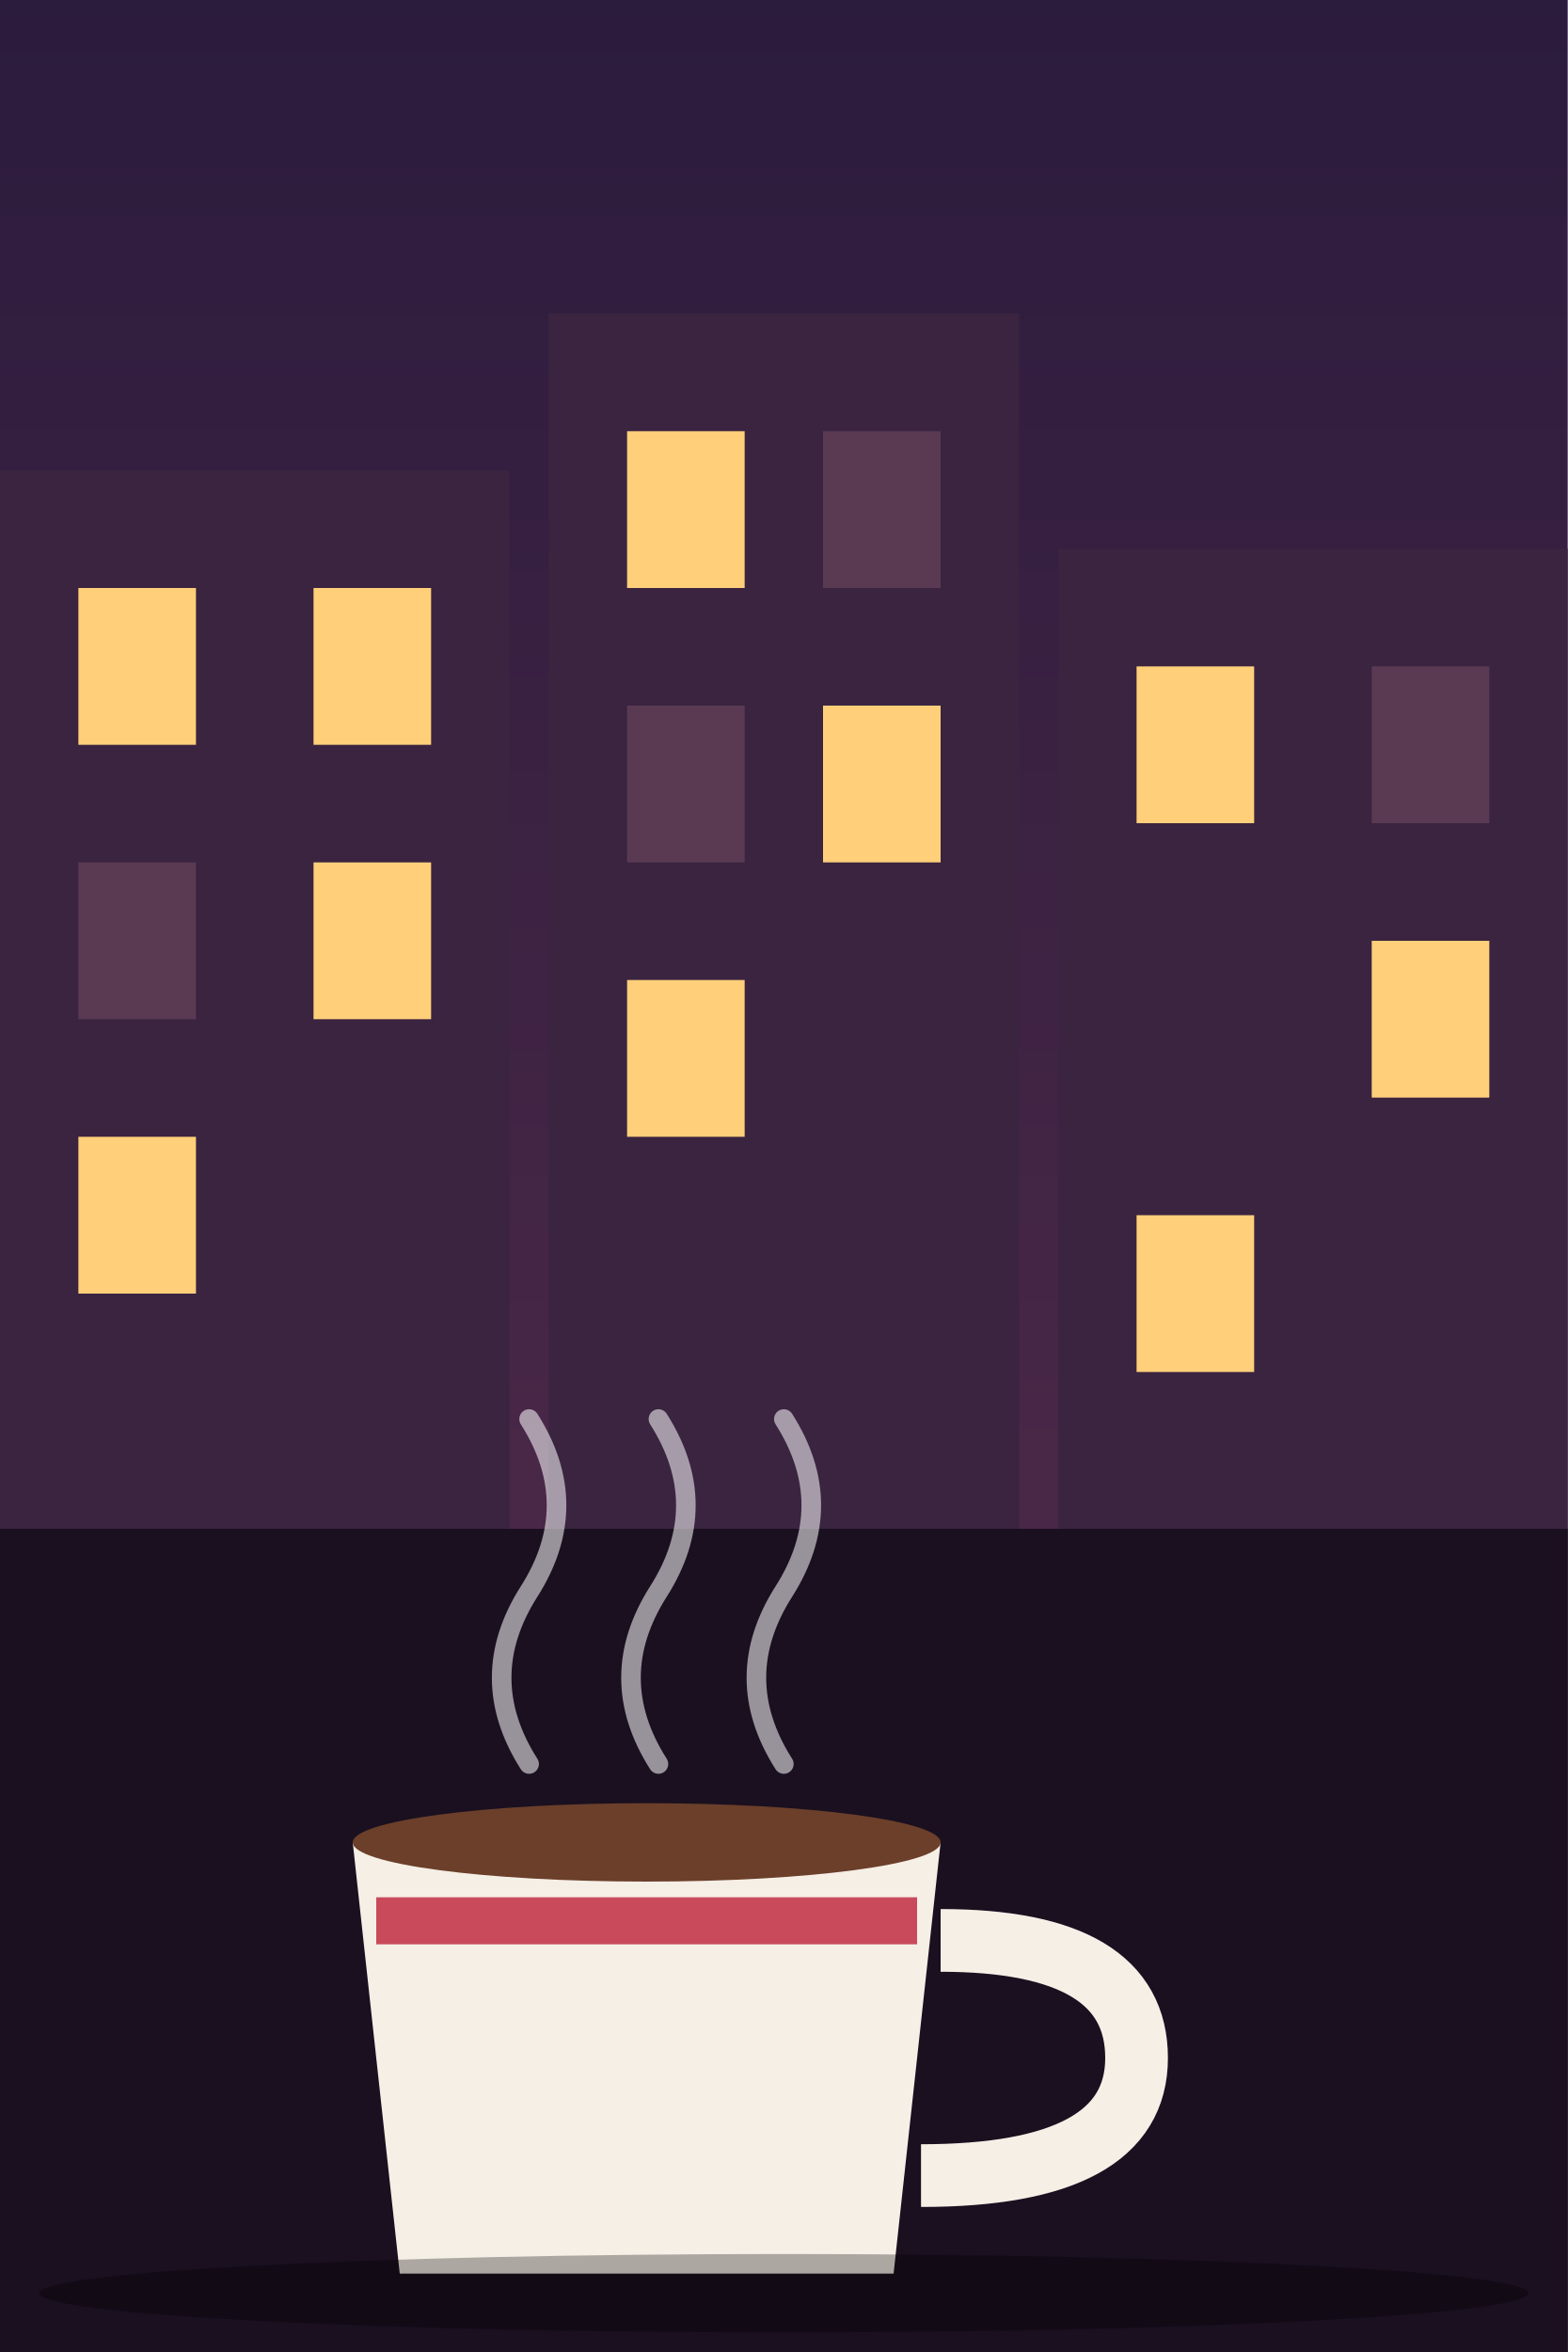
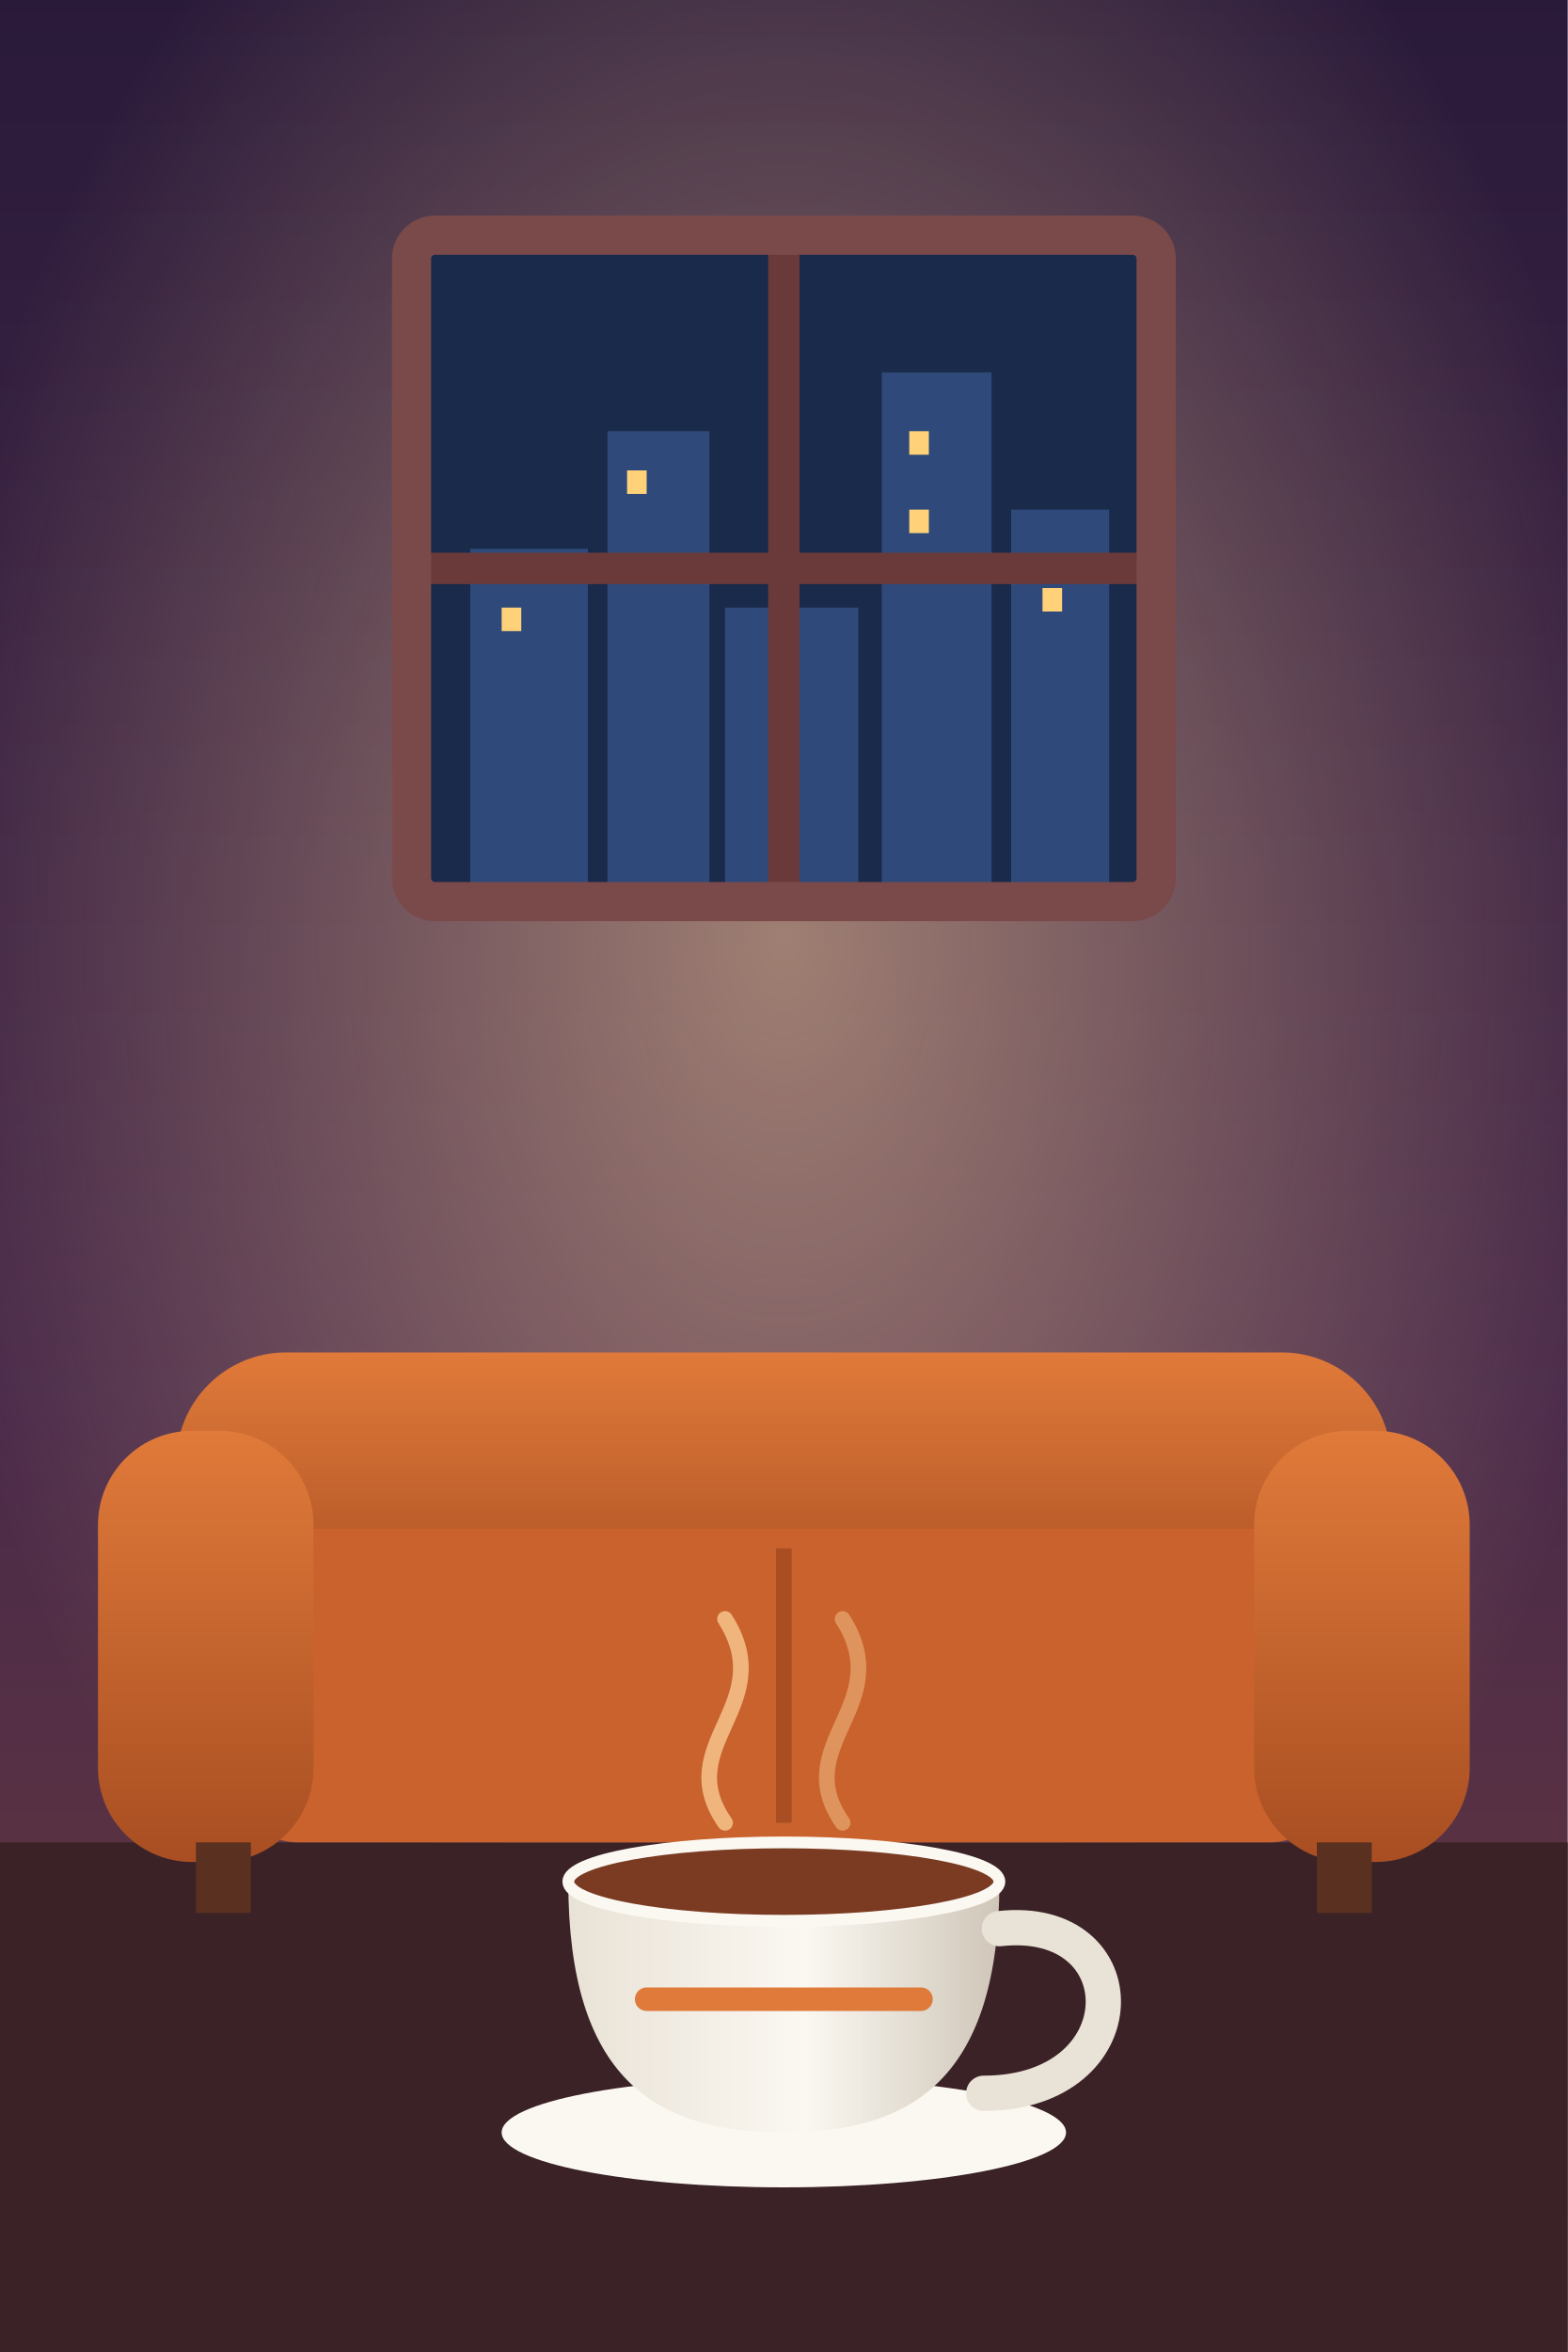
<svg xmlns="http://www.w3.org/2000/svg" viewBox="0 0 400 600">
  <defs>
-     <linearGradient id="s" x1="0" y1="0" x2="0" y2="1">
-       <stop offset="0" stop-color="#2b1b3d" />
-       <stop offset="1" stop-color="#5a2e4d" />
+     <linearGradient id="bg" x1="0" y1="0" x2="0" y2="1">
+       <stop offset="0" stop-color="#2a1a3a" />
+       <stop offset=".6" stop-color="#4a2a4a" />
+       <stop offset="1" stop-color="#6a3a3a" />
+     </linearGradient>
+     <radialGradient id="lamp" cx=".5" cy=".4" r=".55">
+       <stop offset="0" stop-color="#ffd9a0" stop-opacity=".5" />
+       <stop offset="1" stop-color="#ffd9a0" stop-opacity="0" />
+     </radialGradient>
+     <linearGradient id="sofa" x1="0" y1="0" x2="0" y2="1">
+       <stop offset="0" stop-color="#e07a3a" />
+       <stop offset="1" stop-color="#a84e22" />
+     </linearGradient>
+     <linearGradient id="cup" x1="0" y1="0" x2="1" y2="0">
+       <stop offset="0" stop-color="#e9e2d6" />
+       <stop offset=".55" stop-color="#fbf8f2" />
+       <stop offset="1" stop-color="#cfc6b8" />
    </linearGradient>
  </defs>
-   <rect width="400" height="600" fill="url(#s)" />
-   <g fill="#3a2440">
-     <rect x="0" y="120" width="130" height="480" />
-     <rect x="140" y="80" width="120" height="520" />
-     <rect x="270" y="140" width="130" height="460" />
+   <rect width="400" height="600" fill="url(#bg)" />
+   <rect width="400" height="600" fill="url(#lamp)" />
+   <g transform="translate(200 150)">
+     <rect x="-95" y="-90" width="190" height="170" rx="6" fill="#1a2a4a" />
+     <g fill="#2f4a7a">
+       <rect x="-80" y="-10" width="30" height="90" />
+       <rect x="-45" y="-40" width="26" height="120" />
+       <rect x="-15" y="5" width="34" height="75" />
+       <rect x="25" y="-55" width="28" height="135" />
+       <rect x="58" y="-20" width="25" height="100" />
+     </g>
+     <g fill="#ffd27a">
+       <rect x="-40" y="-30" width="5" height="6" />
+       <rect x="32" y="-40" width="5" height="6" />
+       <rect x="32" y="-20" width="5" height="6" />
+       <rect x="-72" y="5" width="5" height="6" />
+       <rect x="66" y="0" width="5" height="6" />
+     </g>
+     <path d="M0 -90 V80 M-95 -5 H95" stroke="#6a3a3a" stroke-width="8" />
+     <rect x="-95" y="-90" width="190" height="170" rx="6" fill="none" stroke="#7a4a4a" stroke-width="10" />
  </g>
-   <g fill="#ffcf7a">
-     <rect x="20" y="150" width="30" height="40" />
-     <rect x="80" y="150" width="30" height="40" />
-     <rect x="80" y="220" width="30" height="40" />
-     <rect x="20" y="290" width="30" height="40" />
-     <rect x="160" y="110" width="30" height="40" />
-     <rect x="210" y="180" width="30" height="40" />
-     <rect x="160" y="250" width="30" height="40" />
-     <rect x="290" y="170" width="30" height="40" />
-     <rect x="350" y="240" width="30" height="40" />
-     <rect x="290" y="310" width="30" height="40" />
+   <rect x="0" y="470" width="400" height="130" fill="#3a2226" />
+   <g>
+     <rect x="45" y="345" width="310" height="70" rx="28" fill="url(#sofa)" />
+     <rect x="60" y="390" width="280" height="80" rx="16" fill="#c9622c" />
+     <rect x="25" y="365" width="55" height="110" rx="24" fill="url(#sofa)" />
+     <rect x="320" y="365" width="55" height="110" rx="24" fill="url(#sofa)" />
+     <path d="M200 395 V465" stroke="#a84e22" stroke-width="4" />
+     <rect x="50" y="470" width="14" height="18" fill="#5a3020" />
+     <rect x="336" y="470" width="14" height="18" fill="#5a3020" />
  </g>
-   <g fill="#5a3a52">
-     <rect x="20" y="220" width="30" height="40" />
-     <rect x="210" y="110" width="30" height="40" />
-     <rect x="350" y="170" width="30" height="40" />
-     <rect x="160" y="180" width="30" height="40" />
+   <g transform="translate(200 500)">
+     <ellipse cx="0" cy="44" rx="72" ry="14" fill="#fbf8f2" />
+     <path d="M-55 -20 h110 c0 50 -22 64 -55 64 s-55 -14 -55 -64z" fill="url(#cup)" />
+     <path d="M55 -8 c36 -4 36 42 -4 42" stroke="#e9e2d6" stroke-width="9" fill="none" stroke-linecap="round" />
+     <ellipse cx="0" cy="-20" rx="55" ry="10" fill="#7a3b22" />
+     <ellipse cx="0" cy="-20" rx="55" ry="10" fill="none" stroke="#fbf8f2" stroke-width="3" />
+     <path d="M-35 10 h70" stroke="#e07a3a" stroke-width="6" stroke-linecap="round" />
  </g>
-   <rect x="0" y="390" width="400" height="210" fill="#1a1020" />
-   <path d="M90 470 h150 l-12 110 h-126z" fill="#f5efe6" />
-   <path d="M240 495 q50 0 50 30 q0 30 -55 30" stroke="#f5efe6" stroke-width="16" fill="none" />
-   <path d="M96 490 h138" stroke="#c94b5b" stroke-width="12" />
-   <ellipse cx="165" cy="470" rx="75" ry="10" fill="#6b3f2a" />
-   <g stroke="#fff" stroke-opacity=".55" stroke-width="5" fill="none" stroke-linecap="round">
-     <path d="M135 450 q-14 -22 0 -44 q14 -22 0 -44" />
-     <path d="M168 450 q-14 -22 0 -44 q14 -22 0 -44" />
-     <path d="M200 450 q-14 -22 0 -44 q14 -22 0 -44" />
+   <g fill="none" stroke="#ffd9a0" stroke-width="4" stroke-linecap="round" opacity=".7">
+     <path d="M185 465 c-14 -20 14 -30 0 -52" />
+     <path d="M215 465 c-14 -20 14 -30 0 -52" opacity=".6" />
  </g>
-   <ellipse cx="200" cy="585" rx="190" ry="10" fill="#000" opacity=".3" />
</svg>
